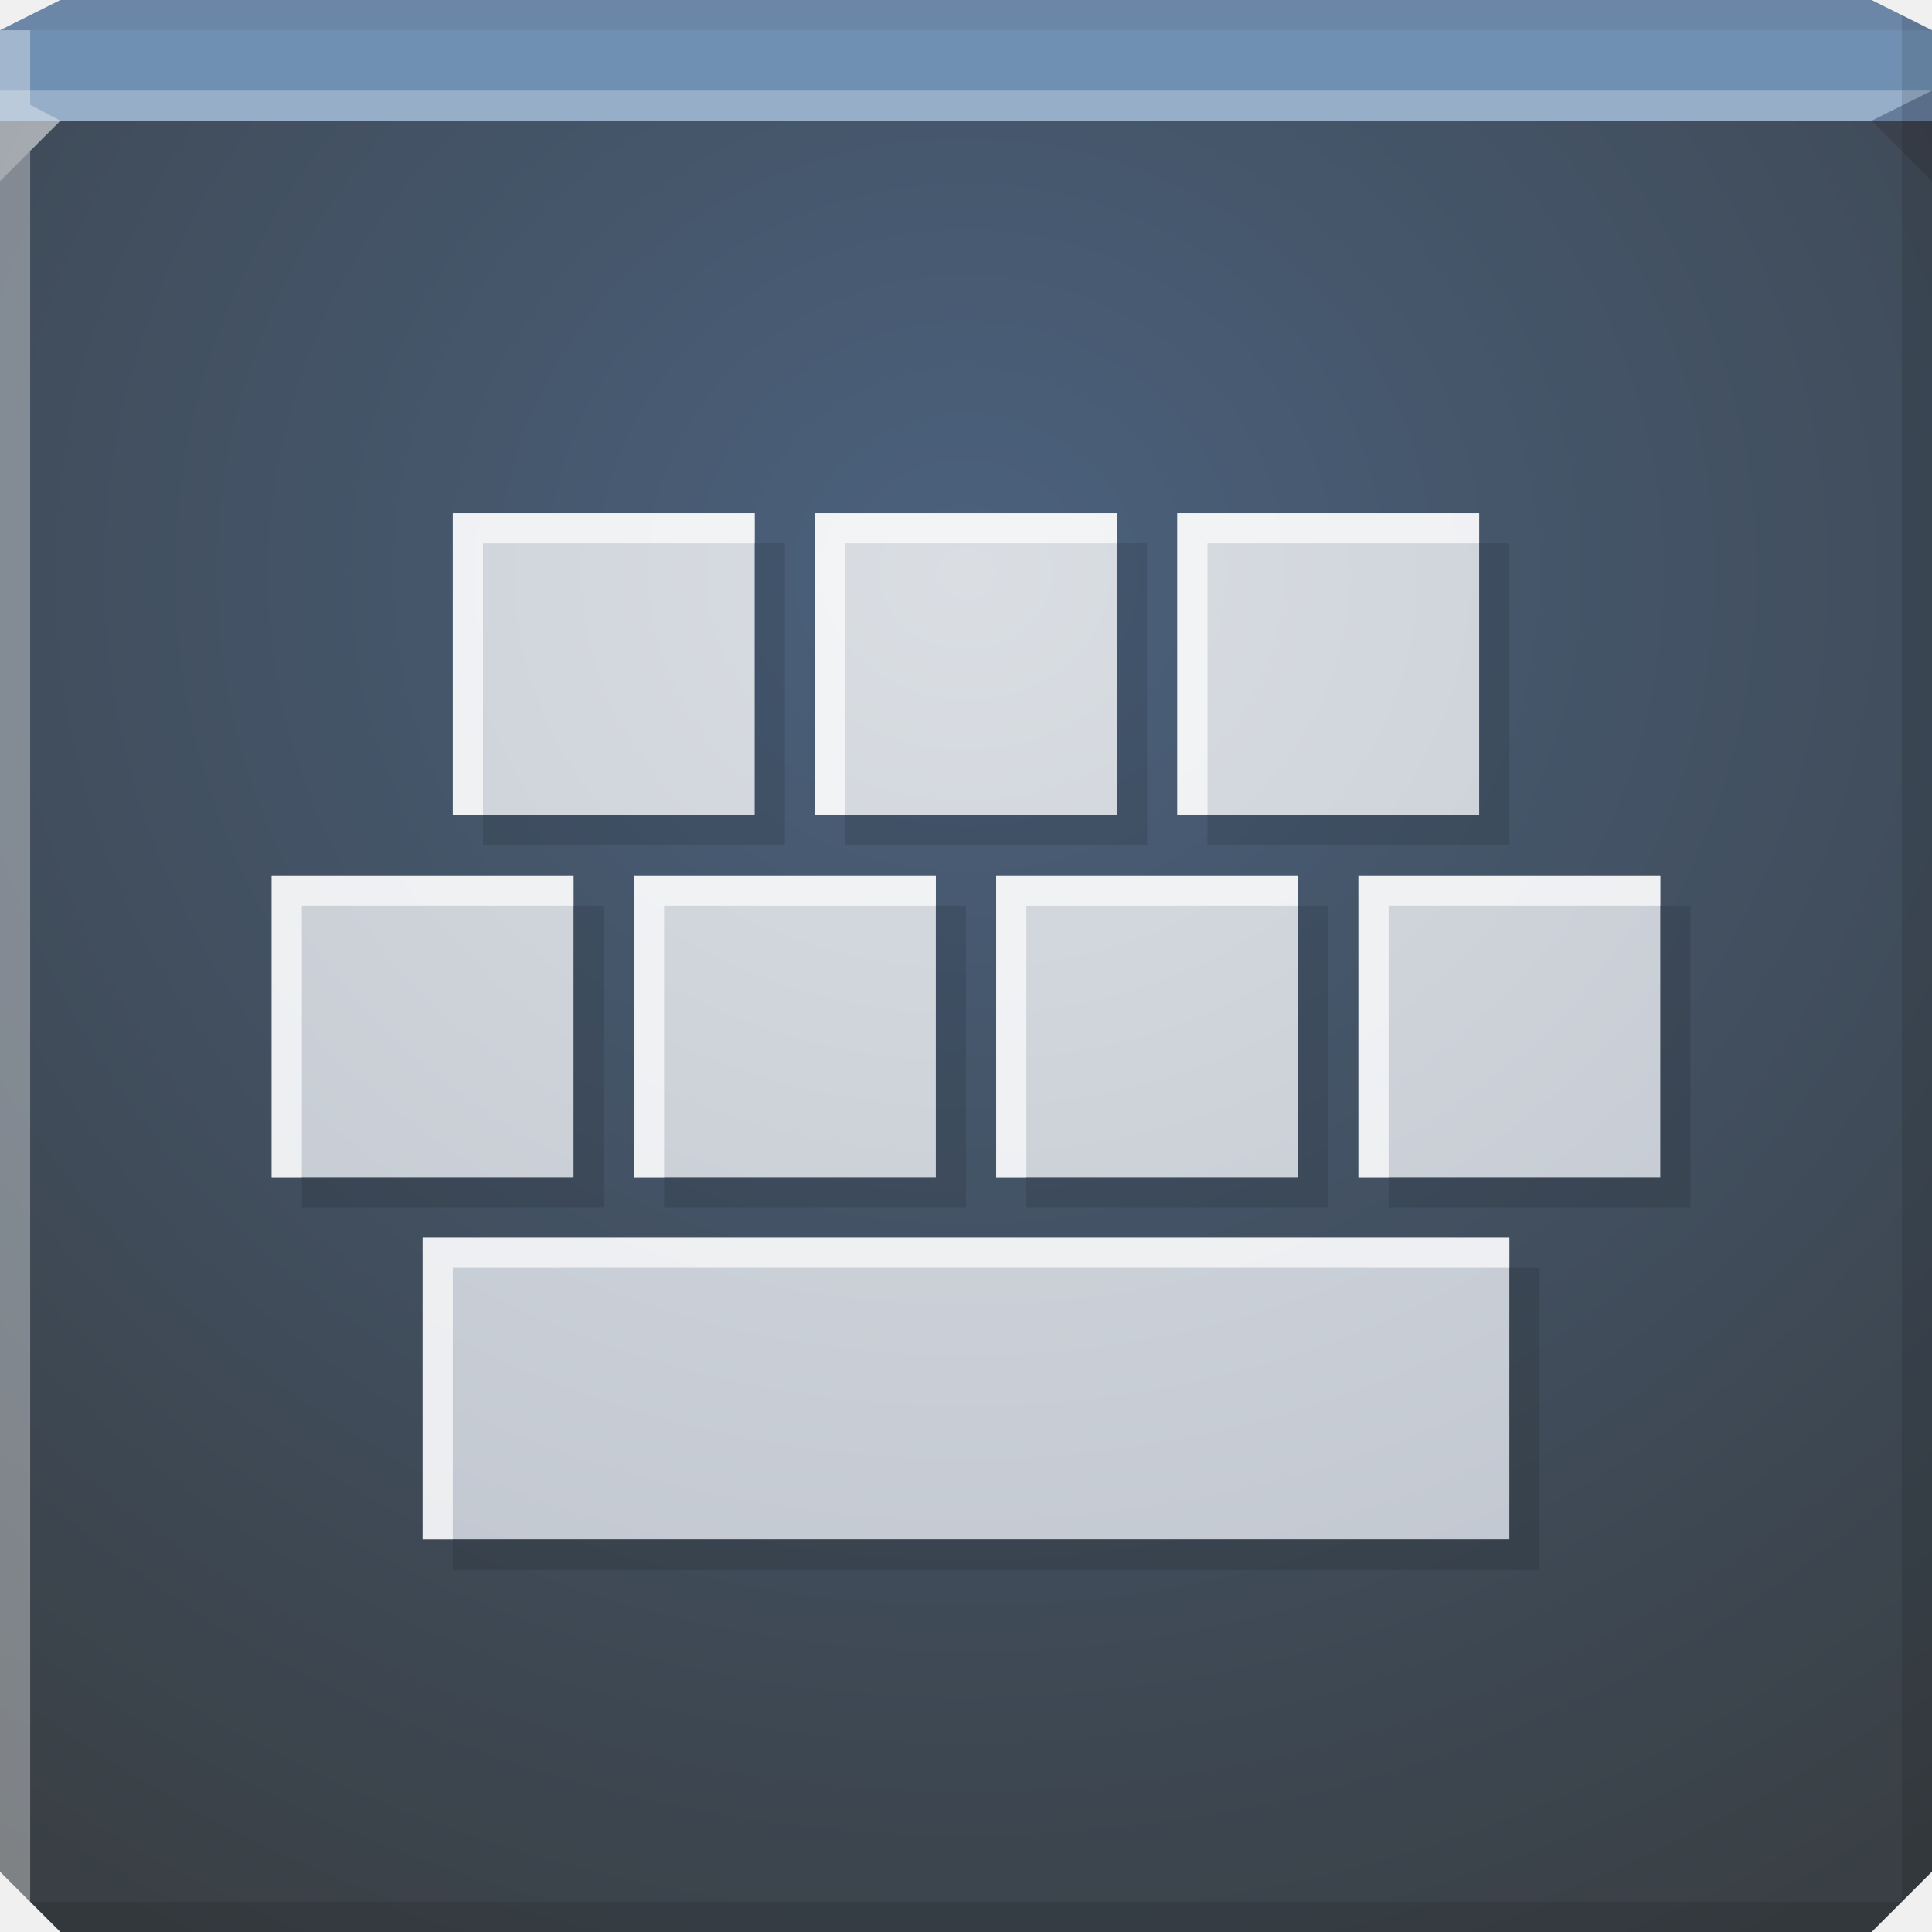
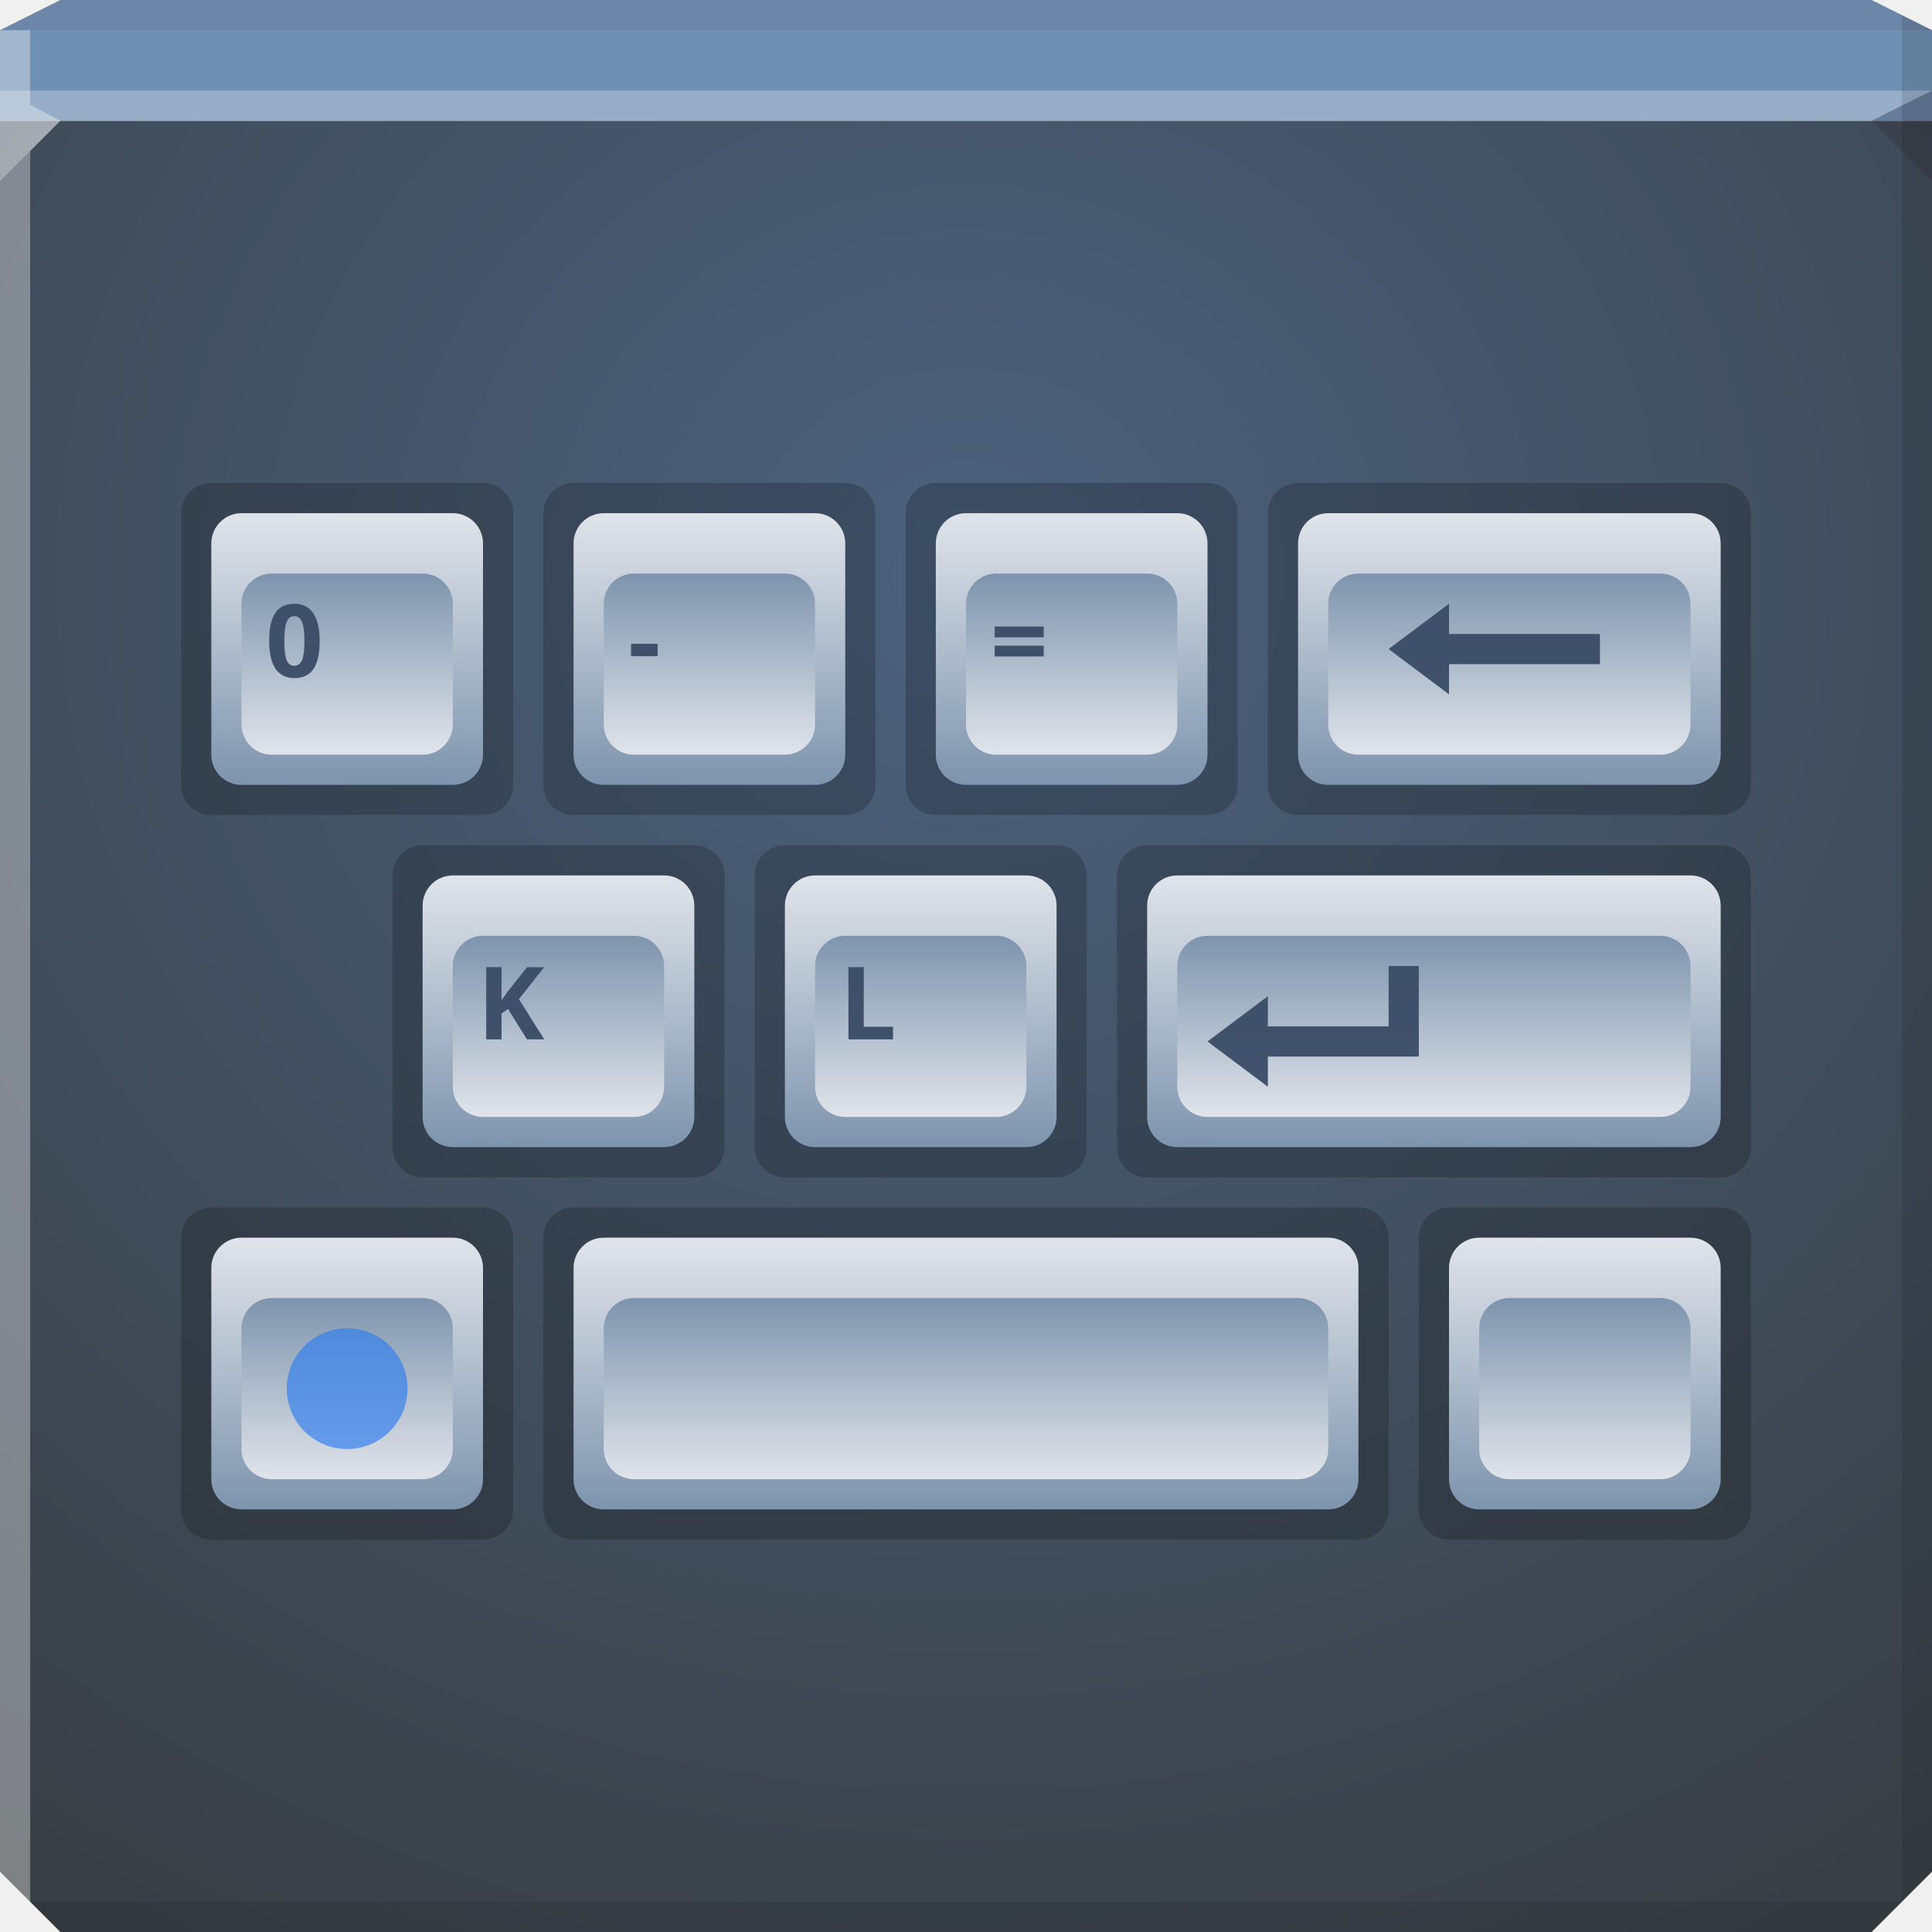
<svg xmlns="http://www.w3.org/2000/svg" xmlns:xlink="http://www.w3.org/1999/xlink" width="64" height="64" id="svg13094" version="1.1">
  <defs id="defs13096">
    <linearGradient id="linearGradient5889">
      <stop style="stop-color:#dadee3;stop-opacity:1;" offset="0" id="stop5891" />
      <stop style="stop-color:#c1c7d0;stop-opacity:1;" offset="1" id="stop5893" />
    </linearGradient>
    <linearGradient id="linearGradient5879">
      <stop style="stop-color:#708198;stop-opacity:1;" offset="0" id="stop5881" />
      <stop style="stop-color:#5b5f7e;stop-opacity:1;" offset="1" id="stop5883" />
    </linearGradient>
    <radialGradient xlink:href="#linearGradient5879" id="radialGradient5885" cx="32" cy="21.63" fx="32" fy="21.63" r="32" gradientTransform="matrix(1.75,0,0,1.640625,-24,-13.08344)" gradientUnits="userSpaceOnUse" />
-     <radialGradient xlink:href="#linearGradient5889" id="radialGradient5895" cx="32" cy="13.706" fx="32" fy="13.706" r="23" gradientTransform="matrix(1.913043,0,0,1.671077,-29.21739,-3.903591)" gradientUnits="userSpaceOnUse" />
    <linearGradient id="linearGradient3955">
      <stop offset="0" style="stop-color:#4b617d;stop-opacity:1;" id="stop3957" />
      <stop offset="1" style="stop-color:#393f44;stop-opacity:1;" id="stop3959" />
    </linearGradient>
    <radialGradient r="32" fy="18" fx="32" cy="18" cx="32" gradientTransform="matrix(0,1.615103,-1.733052,0,63.19493,-32.68329)" gradientUnits="userSpaceOnUse" id="radialGradient3028" xlink:href="#linearGradient3955" />
+     <linearGradient id="linearGradient4404">
+       <stop style="stop-color:#e0e4ea;stop-opacity:1" offset="0" id="stop4406" />
+       <stop style="stop-color:#7d94ad;stop-opacity:1" offset="1" id="stop4408" />
+     </linearGradient>
+     <linearGradient xlink:href="#linearGradient4404" id="linearGradient5896" gradientUnits="userSpaceOnUse" gradientTransform="translate(7)" x1="7" y1="7" x2="7" y2="16" />
+     <linearGradient xlink:href="#linearGradient4404" id="linearGradient5898" gradientUnits="userSpaceOnUse" gradientTransform="matrix(0.7777778,0,0,-0.6666667,8.666667,19.66667)" x1="7" y1="7" x2="7" y2="16" />
+     <linearGradient xlink:href="#linearGradient4404" id="linearGradient4320" gradientUnits="userSpaceOnUse" gradientTransform="translate(7)" x1="7" y1="7" x2="7" y2="16" />
+     <linearGradient xlink:href="#linearGradient4404" id="linearGradient4322" gradientUnits="userSpaceOnUse" gradientTransform="matrix(0.7777778,0,0,-0.6666667,8.666667,19.66667)" x1="7" y1="7" x2="7" y2="16" />
+     <linearGradient xlink:href="#linearGradient4404" id="linearGradient4324" gradientUnits="userSpaceOnUse" gradientTransform="translate(7)" x1="7" y1="7" x2="7" y2="16" />
+     <linearGradient xlink:href="#linearGradient4404" id="linearGradient4326" gradientUnits="userSpaceOnUse" gradientTransform="matrix(0.7777778,0,0,-0.6666667,8.666667,19.66667)" x1="7" y1="7" x2="7" y2="16" />
+     <linearGradient xlink:href="#linearGradient4404" id="linearGradient4554" gradientUnits="userSpaceOnUse" x1="7" y1="7" x2="7" y2="16" />
+     <linearGradient xlink:href="#linearGradient4404" id="linearGradient4556" gradientUnits="userSpaceOnUse" gradientTransform="matrix(0.7777778,0,0,0.6666667,1.666667,-19.66667)" x1="7" y1="7" x2="7" y2="16" />
  </defs>
  <path style="color:#000000;fill:url(#radialGradient3028);fill-opacity:1;fill-rule:nonzero;stroke:none;stroke-width:2.286;marker:none;visibility:visible;display:inline;overflow:visible;enable-background:accumulate" d="m 0,4 0,30 0,28 2,2 30,0 30,0 2,-2 L 64,34 64,4 32,4 0,4 z" id="path6383" />
  <path style="color:#000000;fill:#7090b3;fill-opacity:1;fill-rule:nonzero;stroke:none;stroke-width:2.286;marker:none;visibility:visible;display:inline;overflow:visible;enable-background:accumulate" d="M 2,0 0,1 0,4 32,4 64,4 64,1 62,0 32,0 2,0 z" id="path6502" />
  <path style="fill:#ffffff;fill-opacity:0.269;fill-rule:nonzero" d="M 0,3 0,6 2,4 32,4 62,4 64,3 32,3 0,3 z" id="path4298" />
  <path style="fill:#1f0700;fill-opacity:0.07;fill-rule:nonzero" d="M 2,0 0,1 32,1 64,1 62,0 32,0 2,0 z" id="path4444" />
  <path d="M 64,6 62,4 64,3 z" id="path3028" style="fill:#1f0700;fill-opacity:0.138" />
  <path style="fill:#000000;fill-opacity:0.111;fill-rule:nonzero" d="M 63,0.5 63,34 63,63 64,62 64,34 64,1 63,0.5 z m 0,62.5 -31,0 -31,0 1,1 30,0 30,0 1,-1 z" id="path4366" />
  <path style="fill:#ffffff;fill-opacity:0.351;fill-rule:nonzero" d="M 0,1 0,34 0,62 1,63 1,34 1,5 2,4 1,3.469 1,1 0,1 z" id="path3864" />
-   <g id="g3984">
-     <path style="color:#000000;fill:url(#radialGradient5895);fill-opacity:1;fill-rule:nonzero;stroke:none;stroke-width:1;marker:none;visibility:visible;display:inline;overflow:visible;enable-background:accumulate" d="m 15,17 0,10 10,0 0,-10 -10,0 z m 12,0 0,10 10,0 0,-10 -10,0 z m 12,0 0,10 10,0 0,-10 -10,0 z M 9,29 9,39 19,39 19,29 9,29 z m 12,0 0,10 10,0 0,-10 -10,0 z m 12,0 0,10 10,0 0,-10 -10,0 z m 12,0 0,10 10,0 0,-10 -10,0 z m -31,12 0,10 36,0 0,-10 -36,0 z" id="path4041" />
-     <path id="path3992" d="m 15,17 0,10 1,0 0,-9 9,0 0,-1 -10,0 z m 12,0 0,10 1,0 0,-9 9,0 0,-1 -10,0 z m 12,0 0,10 1,0 0,-9 9,0 0,-1 -10,0 z m -30,12 0,10 1,0 0,-9 9,0 0,-1 -10,0 z m 12,0 0,10 1,0 0,-9 9,0 0,-1 -10,0 z m 12,0 0,10 1,0 0,-9 9,0 0,-1 -10,0 z m 12,0 0,10 1,0 0,-9 9,0 0,-1 -10,0 z m -31,12 0,10 1,0 0,-9 35,0 0,-1 -36,0 z" style="color:#000000;fill:#ffffff;fill-opacity:0.674;fill-rule:nonzero;stroke:none;stroke-width:1;marker:none;visibility:visible;display:inline;overflow:visible;enable-background:accumulate" />
-     <path id="path3966" d="M 25 18 L 25 27 L 16 27 L 16 28 L 26 28 L 26 18 L 25 18 z M 37 18 L 37 27 L 28 27 L 28 28 L 38 28 L 38 18 L 37 18 z M 49 18 L 49 27 L 40 27 L 40 28 L 50 28 L 50 18 L 49 18 z M 19 30 L 19 39 L 10 39 L 10 40 L 20 40 L 20 30 L 19 30 z M 31 30 L 31 39 L 22 39 L 22 40 L 32 40 L 32 30 L 31 30 z M 43 30 L 43 39 L 34 39 L 34 40 L 44 40 L 44 30 L 43 30 z M 55 30 L 55 39 L 46 39 L 46 40 L 56 40 L 56 30 L 55 30 z M 50 42 L 50 51 L 15 51 L 15 52 L 51 52 L 51 42 L 50 42 z " style="color:#000000;fill:#000000;fill-opacity:0.111;fill-rule:nonzero;stroke:none;stroke-width:1;marker:none;visibility:visible;display:inline;overflow:visible;enable-background:accumulate;stroke-linecap:butt;stroke-linejoin:miter;stroke-miterlimit:4;stroke-opacity:1;stroke-dasharray:none;stroke-dashoffset:0" />
+   <g id="g5810" transform="translate(-2,1)">
+     <g transform="translate(6,9)" id="g4383">
+       <rect ry="1" rx="1" style="color:#000000;display:inline;overflow:visible;visibility:visible;opacity:1;fill:#000000;fill-opacity:0.2;fill-rule:nonzero;stroke:none;stroke-width:1.222;stroke-linecap:butt;stroke-linejoin:miter;stroke-miterlimit:4;stroke-dasharray:none;stroke-dashoffset:0;stroke-opacity:1;marker:none;enable-background:accumulate" id="rect4381" width="11" height="11" x="2" y="6" />
+       <rect ry="1" rx="1" style="color:#000000;display:inline;overflow:visible;visibility:visible;opacity:1;fill:url(#linearGradient4554);fill-opacity:1;fill-rule:nonzero;stroke:none;stroke-width:1;stroke-linecap:butt;stroke-linejoin:miter;stroke-miterlimit:4;stroke-dasharray:none;stroke-dashoffset:0;stroke-opacity:1;marker:none;enable-background:accumulate" id="rect5075" width="9" height="9" x="3" y="7" />
+       <rect transform="scale(1,-1)" y="-15" x="4" height="6" width="7" id="rect4402" style="color:#000000;display:inline;overflow:visible;visibility:visible;opacity:1;fill:url(#linearGradient4556);fill-opacity:1;fill-rule:nonzero;stroke:none;stroke-width:0.72;stroke-linecap:butt;stroke-linejoin:miter;stroke-miterlimit:4;stroke-dasharray:none;stroke-dashoffset:0;stroke-opacity:1;marker:none;enable-background:accumulate" rx="1" ry="1" />
+     </g>
+     <use x="0" y="0" xlink:href="#g4383" id="use4388" transform="translate(12)" width="100%" height="100%" />
+     <use x="0" y="0" xlink:href="#g4383" id="use4390" transform="translate(24)" width="100%" height="100%" />
+     <use x="0" y="0" xlink:href="#g4383" id="use4394" transform="translate(7,12)" width="100%" height="100%" />
+     <use height="100%" width="100%" transform="translate(19,12)" id="use5533" xlink:href="#g4383" y="0" x="0" />
+     <use height="100%" width="100%" transform="translate(41,24)" id="use5735" xlink:href="#g4383" y="0" x="0" />
+     <use x="0" y="0" xlink:href="#g4383" id="use5553" transform="translate(1.6362304e-8,24)" width="100%" height="100%" />
+     <g transform="translate(2,33)" id="g5888">
+       <path style="color:#000000;display:inline;overflow:visible;visibility:visible;opacity:1;fill:#000000;fill-opacity:0.2;fill-rule:nonzero;stroke:none;stroke-width:1.222;stroke-linecap:butt;stroke-linejoin:miter;stroke-miterlimit:4;stroke-dasharray:none;stroke-dashoffset:0;stroke-opacity:1;marker:none;enable-background:accumulate" d="m 19,6 26,0 c 0.554,0 1,0.446 1,1 l 0,9 c 0,0.554 -0.446,1 -1,1 l -26,0 c -0.554,0 -1,-0.446 -1,-1 l 0,-9 c 0,-0.554 0.446,-1 1,-1 z" id="path5890" />
+       <path style="color:#000000;display:inline;overflow:visible;visibility:visible;opacity:1;fill:url(#linearGradient4320);fill-opacity:1;fill-rule:nonzero;stroke:none;stroke-width:1;stroke-linecap:butt;stroke-linejoin:miter;stroke-miterlimit:4;stroke-dasharray:none;stroke-dashoffset:0;stroke-opacity:1;marker:none;enable-background:accumulate" d="m 20,7 24,0 c 0.554,0 1,0.446 1,1 l 0,7 c 0,0.554 -0.446,1 -1,1 l -24,0 c -0.554,0 -1,-0.446 -1,-1 l 0,-7 c 0,-0.554 0.446,-1 1,-1 z" id="path5892" />
+       <path style="color:#000000;display:inline;overflow:visible;visibility:visible;opacity:1;fill:url(#linearGradient4322);fill-opacity:1;fill-rule:nonzero;stroke:none;stroke-width:0.72;stroke-linecap:butt;stroke-linejoin:miter;stroke-miterlimit:4;stroke-dasharray:none;stroke-dashoffset:0;stroke-opacity:1;marker:none;enable-background:accumulate" d="m 21,15 22,0 c 0.554,0 1,-0.446 1,-1 L 44,10 C 44,9.446 43.554,9 43,9 L 21,9 C 20.446,9 20,9.446 20,10 L 20,14 c 0,0.554 0.446,1 1,1 z" id="path5894" />
+     </g>
+     <g transform="translate(21,21)" id="g5900">
+       <path style="color:#000000;display:inline;overflow:visible;visibility:visible;opacity:1;fill:#000000;fill-opacity:0.2;fill-rule:nonzero;stroke:none;stroke-width:1.222;stroke-linecap:butt;stroke-linejoin:miter;stroke-miterlimit:4;stroke-dasharray:none;stroke-dashoffset:0;stroke-opacity:1;marker:none;enable-background:accumulate" d="m 19,6 19,0 c 0.554,0 1,0.446 1,1 l 0,9 c 0,0.554 -0.446,1 -1,1 l -19,0 c -0.554,0 -1,-0.446 -1,-1 l 0,-9 c 0,-0.554 0.446,-1 1,-1 z" id="path5902" />
+       <path style="color:#000000;display:inline;overflow:visible;visibility:visible;opacity:1;fill:url(#linearGradient4324);fill-opacity:1;fill-rule:nonzero;stroke:none;stroke-width:1;stroke-linecap:butt;stroke-linejoin:miter;stroke-miterlimit:4;stroke-dasharray:none;stroke-dashoffset:0;stroke-opacity:1;marker:none;enable-background:accumulate" d="m 20,7 17,0 c 0.554,0 1,0.446 1,1 l 0,7 c 0,0.554 -0.446,1 -1,1 l -17,0 c -0.554,0 -1,-0.446 -1,-1 l 0,-7 c 0,-0.554 0.446,-1 1,-1 z" id="path5904" />
+       <path style="color:#000000;display:inline;overflow:visible;visibility:visible;opacity:1;fill:url(#linearGradient4326);fill-opacity:1;fill-rule:nonzero;stroke:none;stroke-width:0.72;stroke-linecap:butt;stroke-linejoin:miter;stroke-miterlimit:4;stroke-dasharray:none;stroke-dashoffset:0;stroke-opacity:1;marker:none;enable-background:accumulate" d="m 21,15 15,0 c 0.554,0 1,-0.446 1,-1 L 37,10 C 37,9.446 36.554,9 36,9 L 21,9 C 20.446,9 20,9.446 20,10 L 20,14 c 0,0.554 0.446,1 1,1 z" id="path5906" />
+     </g>
+     <g id="use4398" transform="translate(21,9)">
+       <path id="rect5508" d="m 24,6 14,0 c 0.554,0 1,0.446 1,1 l 0,9 c 0,0.554 -0.446,1 -1,1 l -14,0 c -0.554,0 -1,-0.446 -1,-1 l 0,-9 c 0,-0.554 0.446,-1 1,-1 z" style="color:#000000;display:inline;overflow:visible;visibility:visible;opacity:1;fill:#000000;fill-opacity:0.2;fill-rule:nonzero;stroke:none;stroke-width:1.222;stroke-linecap:butt;stroke-linejoin:miter;stroke-miterlimit:4;stroke-dasharray:none;stroke-dashoffset:0;stroke-opacity:1;marker:none;enable-background:accumulate" />
+       <path id="rect5510" d="m 25,7 12,0 c 0.554,0 1,0.446 1,1 l 0,7 c 0,0.554 -0.446,1 -1,1 l -12,0 c -0.554,0 -1,-0.446 -1,-1 l 0,-7 c 0,-0.554 0.446,-1 1,-1 z" style="color:#000000;display:inline;overflow:visible;visibility:visible;opacity:1;fill:url(#linearGradient5896);fill-opacity:1;fill-rule:nonzero;stroke:none;stroke-width:1;stroke-linecap:butt;stroke-linejoin:miter;stroke-miterlimit:4;stroke-dasharray:none;stroke-dashoffset:0;stroke-opacity:1;marker:none;enable-background:accumulate" />
+       <path id="rect5512" d="m 26,15 10,0 c 0.554,0 1,-0.446 1,-1 L 37,10 C 37,9.446 36.554,9 36,9 L 26,9 C 25.446,9 25,9.446 25,10 L 25,14 c 0,0.554 0.446,1 1,1 z" style="color:#000000;display:inline;overflow:visible;visibility:visible;opacity:1;fill:url(#linearGradient5898);fill-opacity:1;fill-rule:nonzero;stroke:none;stroke-width:0.72;stroke-linecap:butt;stroke-linejoin:miter;stroke-miterlimit:4;stroke-dasharray:none;stroke-dashoffset:0;stroke-opacity:1;marker:none;enable-background:accumulate" />
+     </g>
+     <path id="path5992" style="font-style:normal;font-variant:normal;font-weight:bold;font-stretch:normal;font-size:medium;line-height:125%;font-family:'Open Sans';-inkscape-font-specification:'Open Sans Bold';letter-spacing:0px;word-spacing:0px;fill:#394a65;fill-opacity:0.945;stroke:none;stroke-width:0.209px;stroke-linecap:butt;stroke-linejoin:miter;stroke-miterlimit:4;stroke-dasharray:none;stroke-dashoffset:0;stroke-opacity:1" d="m 12.589,20.234 q 0,0.627 -0.206,0.928 -0.205,0.301 -0.632,0.301 -0.414,0 -0.625,-0.311 -0.209,-0.311 -0.209,-0.918 0,-0.633 0.205,-0.933 0.205,-0.301 0.63,-0.301 0.414,0 0.625,0.314 0.213,0.314 0.213,0.92 z m -1.17,0 q 0,0.44 0.075,0.632 0.077,0.19 0.257,0.19 0.177,0 0.255,-0.193 0.079,-0.193 0.079,-0.628 0,-0.44 -0.08,-0.632 -0.079,-0.193 -0.254,-0.193 -0.178,0 -0.255,0.193 -0.077,0.191 -0.077,0.632 z" />
+     <path id="path5983" style="font-style:normal;font-variant:normal;font-weight:bold;font-stretch:normal;font-size:medium;line-height:125%;font-family:'Open Sans';-inkscape-font-specification:'Open Sans Bold';letter-spacing:0px;word-spacing:0px;fill:#394a65;fill-opacity:0.945;stroke:none;stroke-width:0.209px;stroke-linecap:butt;stroke-linejoin:miter;stroke-miterlimit:4;stroke-dasharray:none;stroke-dashoffset:0;stroke-opacity:1" d="m 20.031,33.43 -0.576,0 -0.627,-1.008 -0.214,0.154 0,0.854 -0.507,0 0,-2.392 0.507,0 0,1.095 0.2,-0.281 0.648,-0.813 0.563,0 -0.835,1.059 0.841,1.334 z" />
+     <path id="path5980" style="font-style:normal;font-variant:normal;font-weight:bold;font-stretch:normal;font-size:medium;line-height:125%;font-family:'Open Sans';-inkscape-font-specification:'Open Sans Bold';letter-spacing:0px;word-spacing:0px;fill:#394a65;fill-opacity:0.945;stroke:none;stroke-width:0.209px;stroke-linecap:butt;stroke-linejoin:miter;stroke-miterlimit:4;stroke-dasharray:none;stroke-dashoffset:0;stroke-opacity:1" d="m 30.106,33.43 0,-2.392 0.507,0 0,1.974 0.97,0 0,0.419 -1.478,0 z" />
+     <path id="path5989" style="font-style:normal;font-variant:normal;font-weight:bold;font-stretch:normal;font-size:medium;line-height:125%;font-family:'Open Sans';-inkscape-font-specification:'Open Sans Bold';letter-spacing:0px;word-spacing:0px;fill:#394a65;fill-opacity:0.945;stroke:none;stroke-width:0.209px;stroke-linecap:butt;stroke-linejoin:miter;stroke-miterlimit:4;stroke-dasharray:none;stroke-dashoffset:0;stroke-opacity:1" d="m 22.905,20.736 0,-0.409 0.879,0 0,0.409 -0.879,0 z" />
+     <path id="path5986" style="font-style:normal;font-variant:normal;font-weight:bold;font-stretch:normal;font-size:medium;line-height:125%;font-family:'Open Sans';-inkscape-font-specification:'Open Sans Bold';letter-spacing:0px;word-spacing:0px;fill:#394a65;fill-opacity:0.945;stroke:none;stroke-width:0.209px;stroke-linecap:butt;stroke-linejoin:miter;stroke-miterlimit:4;stroke-dasharray:none;stroke-dashoffset:0;stroke-opacity:1" d="m 34.949,20.113 0,-0.358 1.625,0 0,0.358 -1.625,0 z m 0,0.633 0,-0.358 1.625,0 0,0.358 -1.625,0 z" />
+     <path id="path5962" d="m 55,20 0,1 -5,0 0,1 -2,-1.5 2,-1.5 0,1 z" style="color:#000000;display:inline;overflow:visible;visibility:visible;opacity:1;fill:#394a65;fill-opacity:0.945;fill-rule:nonzero;stroke:none;stroke-width:0.209px;stroke-linecap:butt;stroke-linejoin:miter;stroke-miterlimit:4;stroke-dasharray:none;stroke-dashoffset:0;stroke-opacity:1;marker:none;enable-background:accumulate" />
+     <path style="color:#000000;display:inline;overflow:visible;visibility:visible;opacity:1;fill:#394a65;fill-opacity:0.945;fill-rule:nonzero;stroke:none;stroke-width:0.209px;stroke-linecap:butt;stroke-linejoin:miter;stroke-miterlimit:4;stroke-dasharray:none;stroke-dashoffset:0;stroke-opacity:1;marker:none;enable-background:accumulate" d="m 49,31 0,3 -5,0 0,1 -2,-1.5 2,-1.5 0,1 4,0 0,-2 z" id="path5930" />
+     <circle style="color:#000000;display:inline;overflow:visible;visibility:visible;opacity:1;fill:#3580ed;fill-opacity:0.69;fill-rule:nonzero;stroke:none;stroke-width:0.279px;stroke-linecap:butt;stroke-linejoin:miter;stroke-miterlimit:4;stroke-dasharray:none;stroke-dashoffset:0;stroke-opacity:1;marker:none;enable-background:accumulate" id="path5960" cx="13.5" cy="45" r="2" />
  </g>
</svg>
